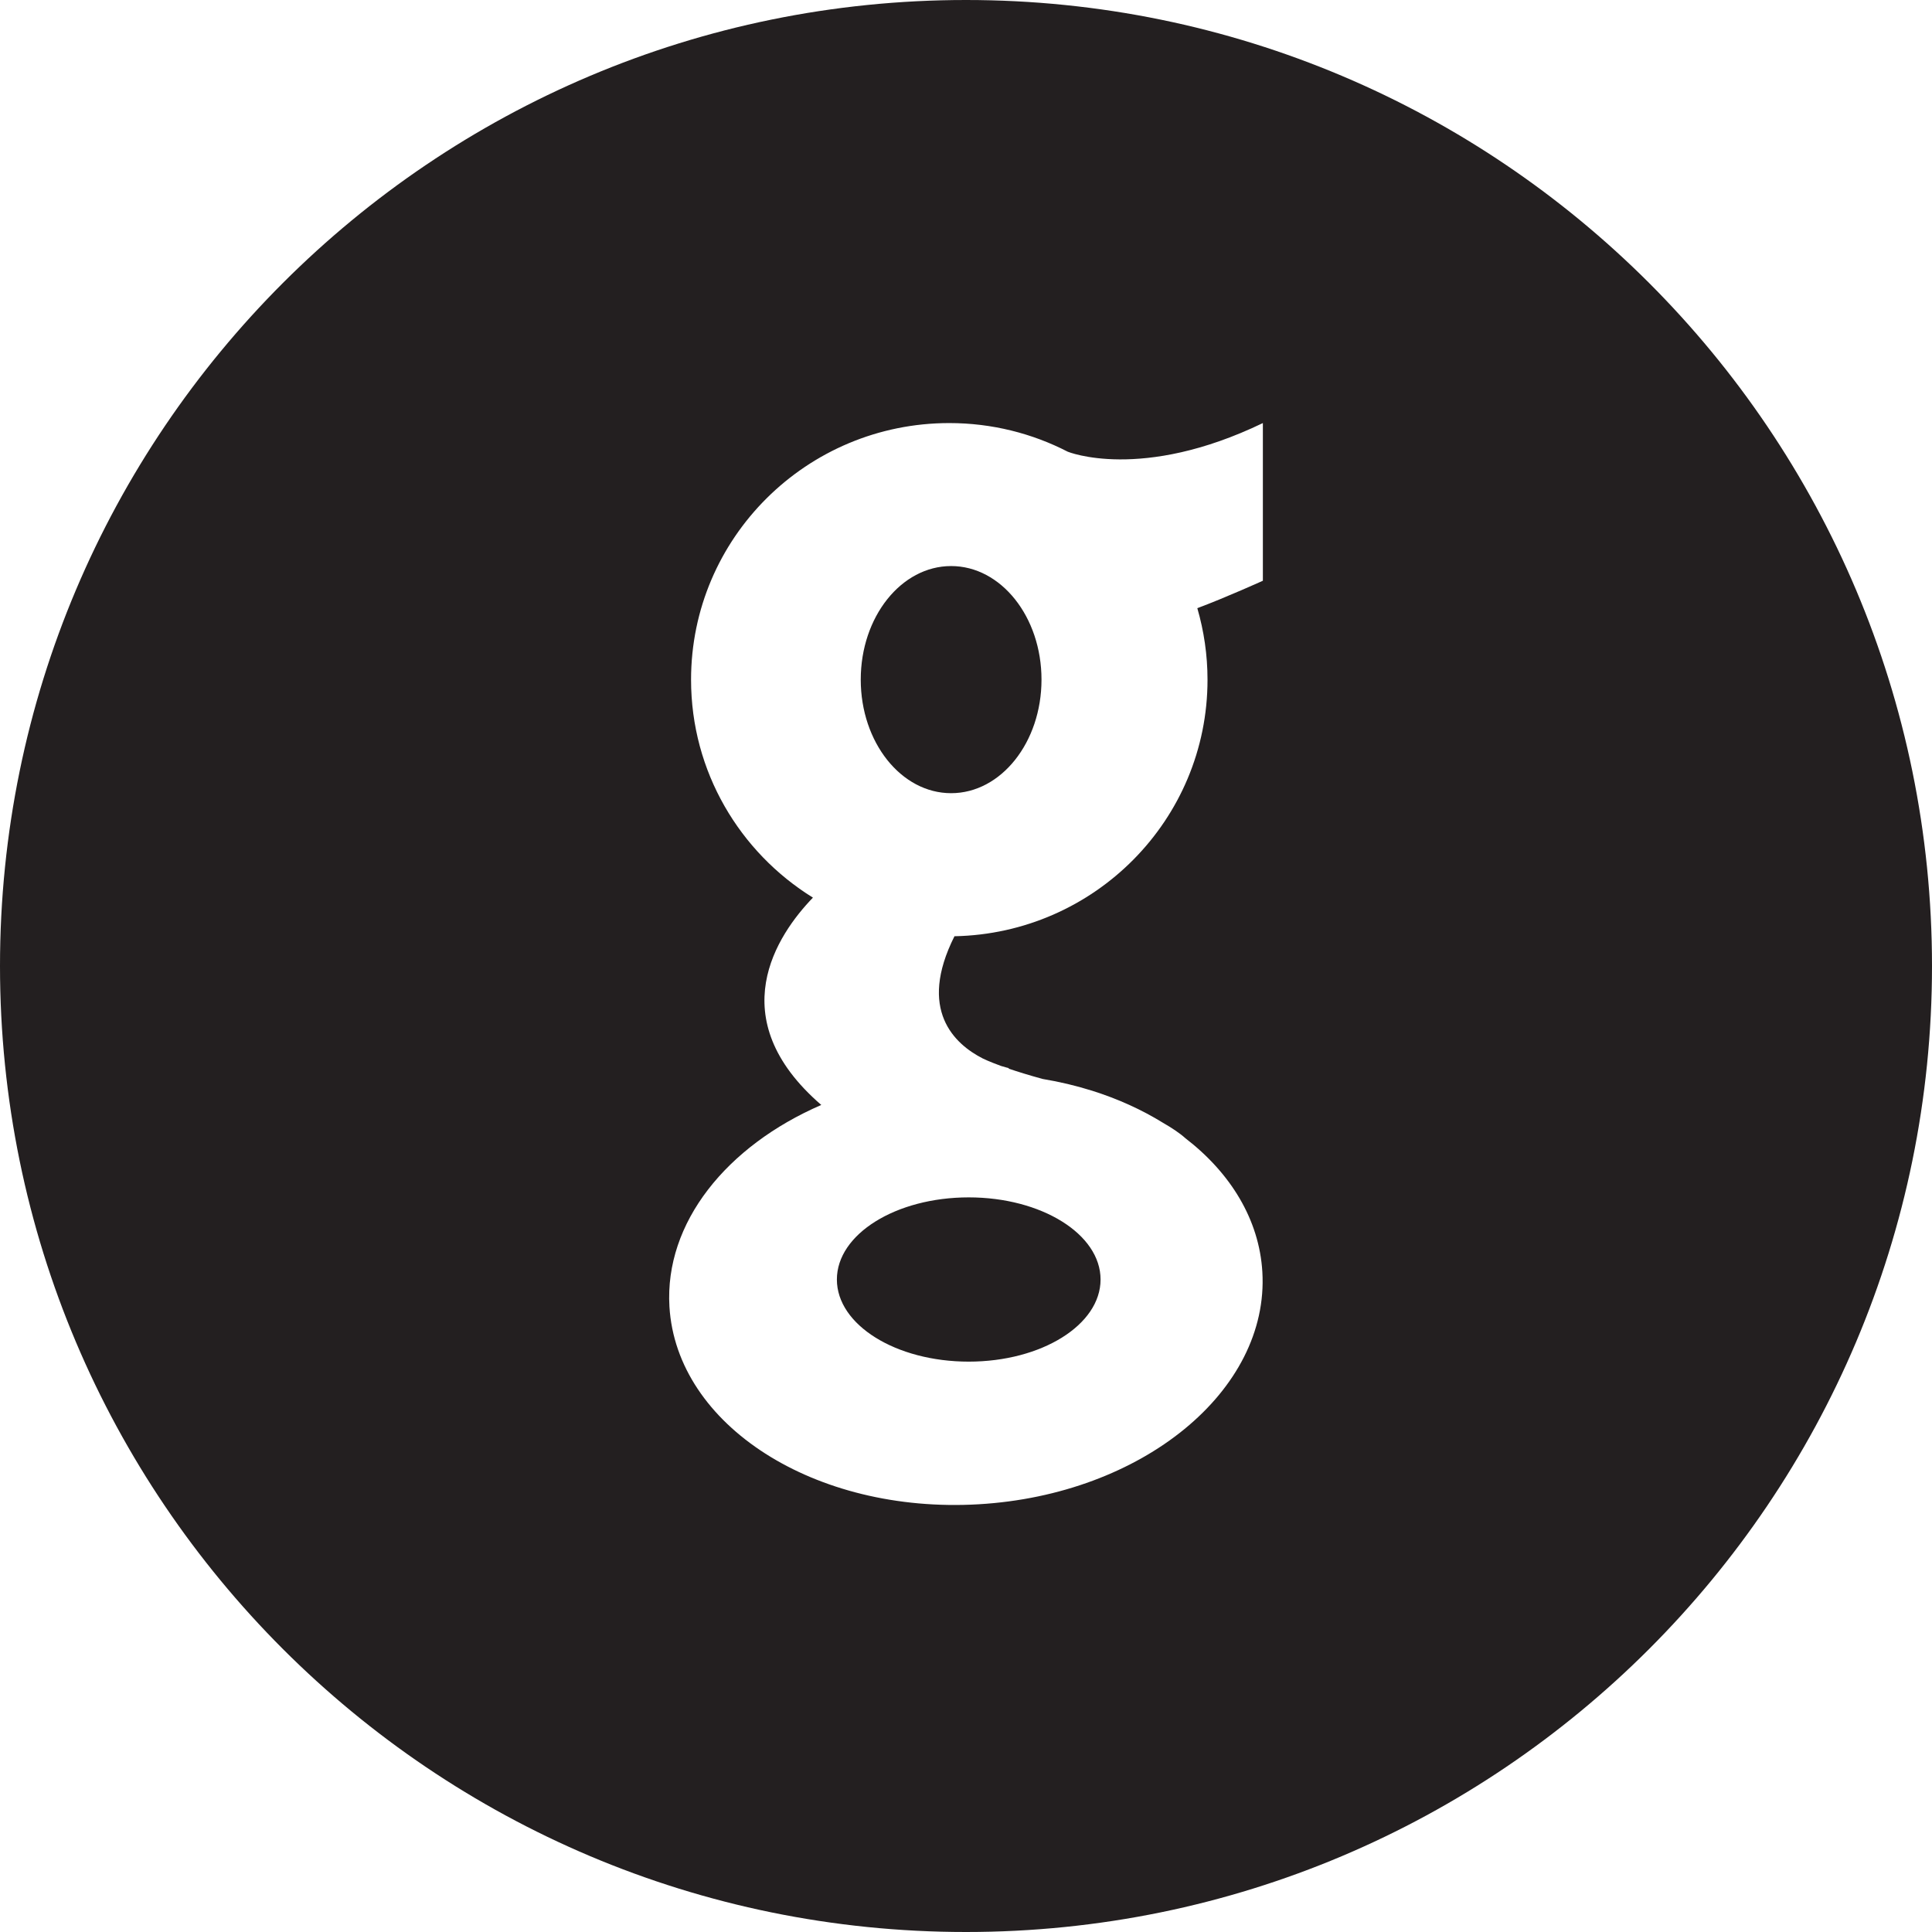
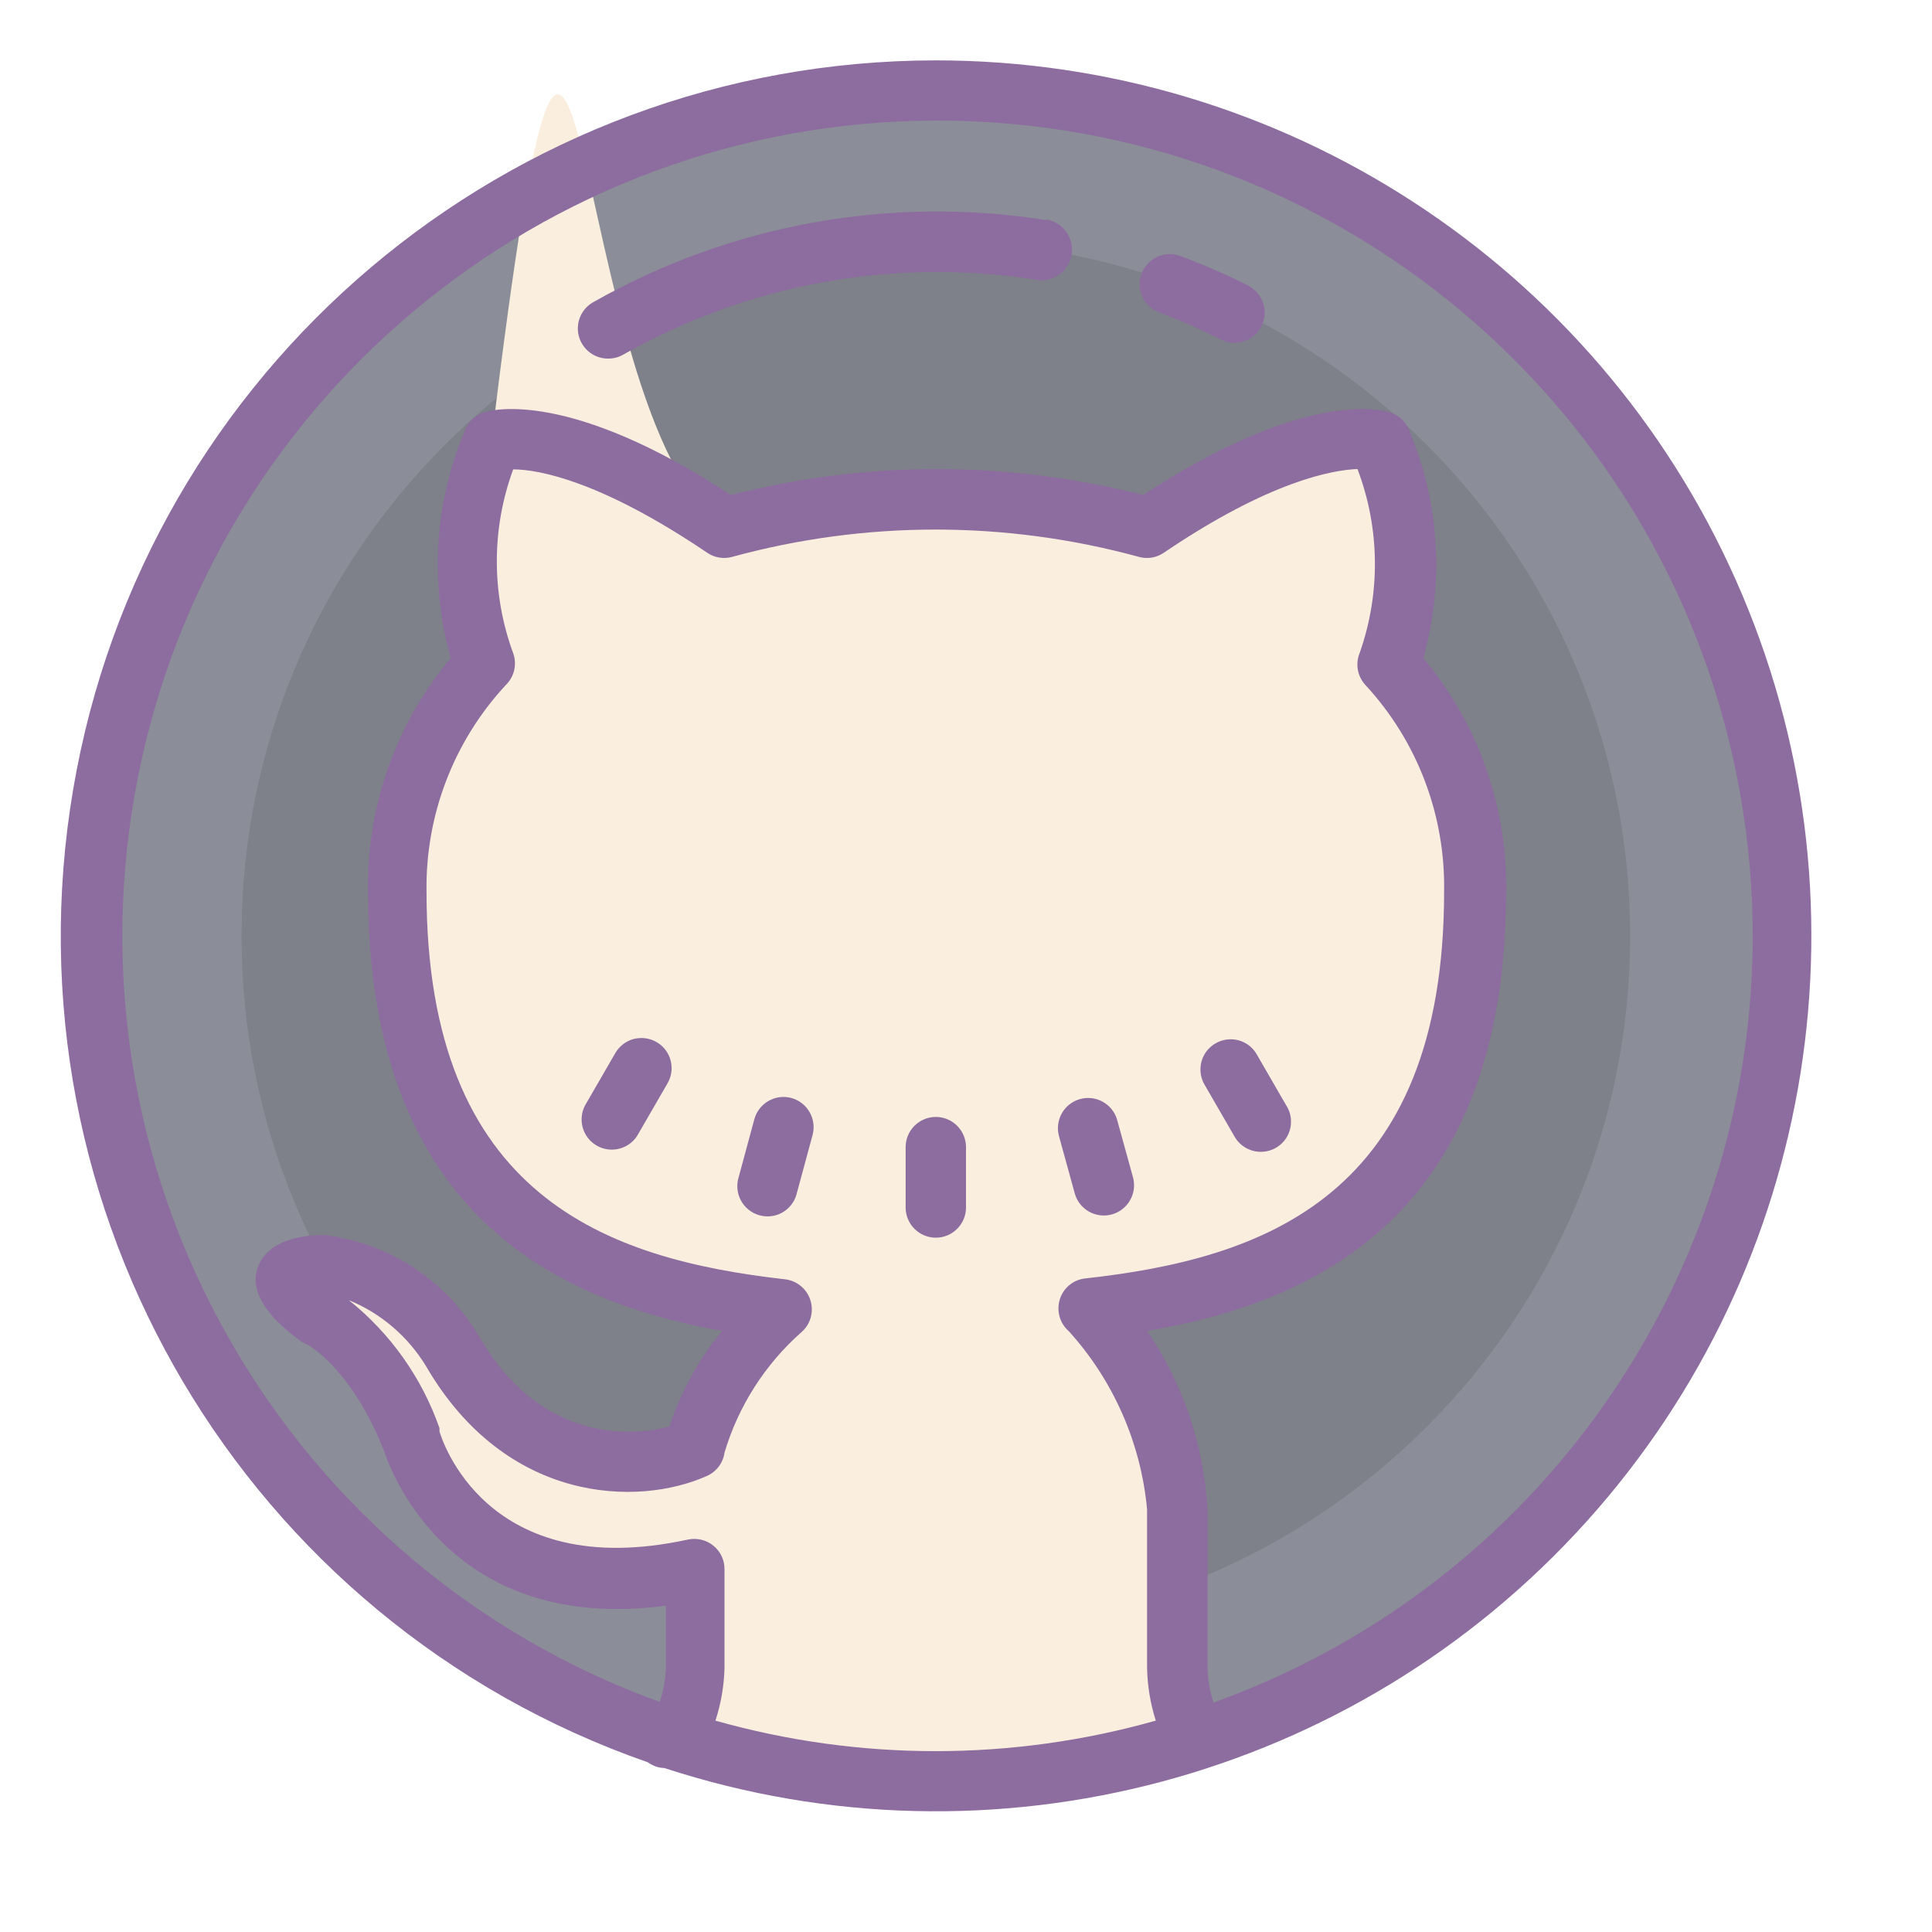
- <svg xmlns="http://www.w3.org/2000/svg" version="1.1" baseProfile="tiny" id="Layer_1" x="0px" y="0px" width="100px" height="100px" viewBox="0 0 100 100" xml:space="preserve">
-   <path fill="#231F20" d="M50.141,61.976c3.769,0,6.824,1.903,6.824,4.251s-3.055,4.251-6.824,4.251s-6.824-1.903-6.824-4.251  S46.372,61.976,50.141,61.976z M49.23,29.299c2.584,0,4.678,2.632,4.678,5.878s-2.094,5.878-4.678,5.878s-4.678-2.632-4.678-5.878  S46.646,29.299,49.23,29.299z M50,0C22.386,0,0,22.386,0,50s22.386,50,50,50s50-22.386,50-50S77.614,0,50,0z M62.501,35.182  c0,7.247-5.84,13.135-13.098,13.278c-1.916,3.813-0.003,5.578,1.468,6.328c0,0,0.298,0.151,0.95,0.388  c0.239,0.076,0.391,0.107,0.391,0.107s-0.002,0.011-0.003,0.03c0.457,0.155,1.04,0.338,1.76,0.534  c0.876,0.146,1.723,0.347,2.533,0.601c0.003,0,0.008,0.002,0.013,0.003c0,0,0.013,0.003,0.017,0.006  c1.336,0.421,2.569,0.983,3.664,1.659c0.451,0.259,0.86,0.529,1.16,0.798l0.002,0.002c2.335,1.799,3.819,4.205,3.981,6.916  c0.364,6.147-6.211,11.533-14.684,12.029C42.18,78.357,35.016,73.777,34.65,67.63c-0.257-4.348,2.959-8.313,7.859-10.438  c-5.216-4.507-2.277-8.819-0.432-10.731c-3.786-2.345-6.308-6.519-6.308-11.279c0-7.337,5.984-13.284,13.365-13.284  c2.213,0,4.297,0.537,6.134,1.483c0,0,3.796,1.554,10.098-1.483v8.16h0.002c0,0-1.893,0.859-3.395,1.421  C62.314,32.655,62.501,33.897,62.501,35.182z" />
+ <svg xmlns="http://www.w3.org/2000/svg" height="100" viewBox="0 0 64 64" width="100">
+   <path d="m59 31c0 15.465-12.535 28-28 28s-28-12.535-28-28 12.535-28 28-28 28 12.535 28 28z" fill="#8b8e98" />
+   <path d="m31 54c-12.703 0-23-10.297-23-23s10.297-23 23-23 23 10.297 23 23-10.297 23-23 23z" fill="#7e8189" />
+   <path d="m36.078 43.352c1.699 1.82 2.73 4.164 2.922 6.648v5.25c0 .551.23 2.129.898 2.309l-8.898 1.621-9-1.609c.719-.16 1-1.77 1-2.32s0-.91 0-3.25c-7.789 1.691-9.398-4.301-9.398-4.301-1.281-3.23-3.113-4.098-3.113-4.098-2.539-1.73.191-1.703.191-1.703 1.809.242 3.406 1.312 4.32 2.891 2.5 4.27 6.441 3.922 8 3.211.262-1.809 2.102-3.93 2.898-4.629-6.219-.711-12.758-3.109-12.758-13.84-.051-2.785.973-5.48 2.859-7.531-.852-2.414-.75-5.066.281-7.41 3.141-25.668 2.348-.75 7.699 2.871 4.582-1.25 9.418-1.25 14 0 5.34-3.621 7.691-2.871 7.691-2.871 1.047 2.34 1.164 4.988.328 7.41 1.887 2.043 2.914 4.73 2.871 7.512-.012 10.777-6.551 13.148-12.793 13.84z" fill="#faefde" />
+   <g fill="#8d6c9f">
+     <path d="m31 2c-14.145.008-26.219 10.219-28.578 24.16-2.359 13.945 5.684 27.559 19.039 32.219.16.117.352.184.551.191 10.891 3.555 22.855.359 30.527-8.148 7.676-8.512 9.617-20.742 4.961-31.211s-15.043-17.211-26.5-17.211zm-7.301 55c.184-.562.285-1.148.301-1.738v-.543c0-.449 0-1.059 0-2.719.008-.305-.125-.598-.363-.793-.234-.195-.547-.27-.848-.207-6.719 1.461-8.168-3.379-8.23-3.578v-.113c-.582-1.664-1.621-3.133-3-4.238 1.07.438 1.965 1.211 2.562 2.199 2.641 4.531 7 4.652 9.301 3.621.312-.141.531-.43.578-.77.461-1.547 1.348-2.934 2.559-4 .297-.266.406-.676.285-1.055-.121-.375-.449-.645-.844-.688-5.871-.668-11.871-2.719-11.871-12.84-.039-2.531.898-4.98 2.621-6.84.285-.273.383-.688.25-1.059-.723-1.965-.723-4.125 0-6.09.852 0 2.922.391 6.422 2.758.242.168.543.219.828.141 4.414-1.207 9.066-1.207 13.48 0 .285.078.586.027.828-.141 3.512-2.379 5.59-2.738 6.41-2.77.746 1.961.77 4.125.07 6.102-.145.355-.07.766.191 1.051 1.719 1.855 2.652 4.309 2.609 6.84 0 10.129-6 12.168-11.891 12.82-.395.043-.723.316-.84.695-.117.383 0 .793.301 1.055 1.477 1.633 2.387 3.703 2.59 5.898v5.25c.012.594.109 1.184.289 1.75-4.77 1.348-9.82 1.348-14.59 0zm16.5-.602c-.117-.363-.184-.746-.199-1.129v-5.27c-.117-2.113-.809-4.16-2-5.91 5.551-.941 11.891-3.82 11.891-14.559.043-2.824-.93-5.566-2.742-7.73.703-2.504.535-5.168-.477-7.562-.113-.273-.34-.488-.621-.578-.281-.09-2.852-.762-8.18 2.738-4.484-1.145-9.18-1.145-13.66 0-5.332-3.5-7.902-2.828-8.18-2.738-.285.09-.512.305-.621.578-1.016 2.395-1.184 5.059-.48 7.562-1.812 2.164-2.785 4.906-2.738 7.73 0 10.648 6.23 13.578 11.73 14.559-.777.934-1.367 2.004-1.742 3.16-1.418.398-4.34.41-6.289-2.941-1.086-1.879-2.996-3.141-5.152-3.398-.539 0-1.898.09-2.219 1.129-.32 1.039.91 2 1.461 2.402l.129.07c.062 0 1.52.797 2.602 3.527.23.711 2.219 6.102 9.348 5.152v1.5.559c-.016.387-.086.766-.207 1.129-12.324-4.469-19.656-17.145-17.391-30.055 2.27-12.91 13.484-22.328 26.594-22.328s24.324 9.418 26.594 22.328c2.27 12.91-5.066 25.586-17.387 30.055z" />
+     <path d="m31 37c-.551 0-1 .449-1 1v2c0 .551.449 1 1 1s1-.449 1-1v-2c0-.551-.449-1-1-1z" />
+     <path d="m35.602 39.531c.145.531.695.844 1.227.699.535-.148.848-.699.703-1.23l-.531-1.922c-.156-.512-.695-.812-1.215-.672-.523.141-.836.668-.715 1.195z" />
+     <path d="m21.75 34.52c-.23-.133-.504-.168-.762-.102-.258.07-.477.242-.609.473l-1 1.73c-.246.473-.078 1.059.387 1.328s1.059.121 1.344-.328l1-1.73c.137-.23.172-.504.105-.762-.066-.254-.234-.477-.465-.609z" />
+     <path d="m40.879 37.621c.172.324.508.531.875.535.367.004.707-.191.887-.512.176-.32.168-.715-.031-1.023l-1-1.73c-.285-.453-.879-.598-1.344-.328-.465.266-.633.852-.387 1.328z" />
+     <path d="m26.211 36.371c-.535-.141-1.078.176-1.223.707l-.52 1.922c-.105.348-.016.73.242.992.254.262.633.363.984.266.352-.098.621-.383.703-.738l.523-1.93c.137-.531-.18-1.078-.711-1.219z" />
+     <path d="m41.352 9.461c-.75-.375-1.516-.711-2.301-1-.508-.156-1.047.105-1.234.605-.184.496.047 1.051.535 1.262.715.27 1.414.578 2.098.922.141.07.293.109.449.109.461-.004.863-.32.969-.77.105-.445-.105-.91-.516-1.121z" />
+     <path d="m34.648 7.289c-5.164-.816-10.449.141-15 2.723-.395.223-.59.688-.473 1.125.117.441.52.746.973.742.172 0 .344-.043.492-.129 4.152-2.352 8.984-3.227 13.699-2.48.551.09 1.07-.289 1.16-.84.09-.551-.289-1.07-.84-1.16z" />
+   </g>
</svg>
